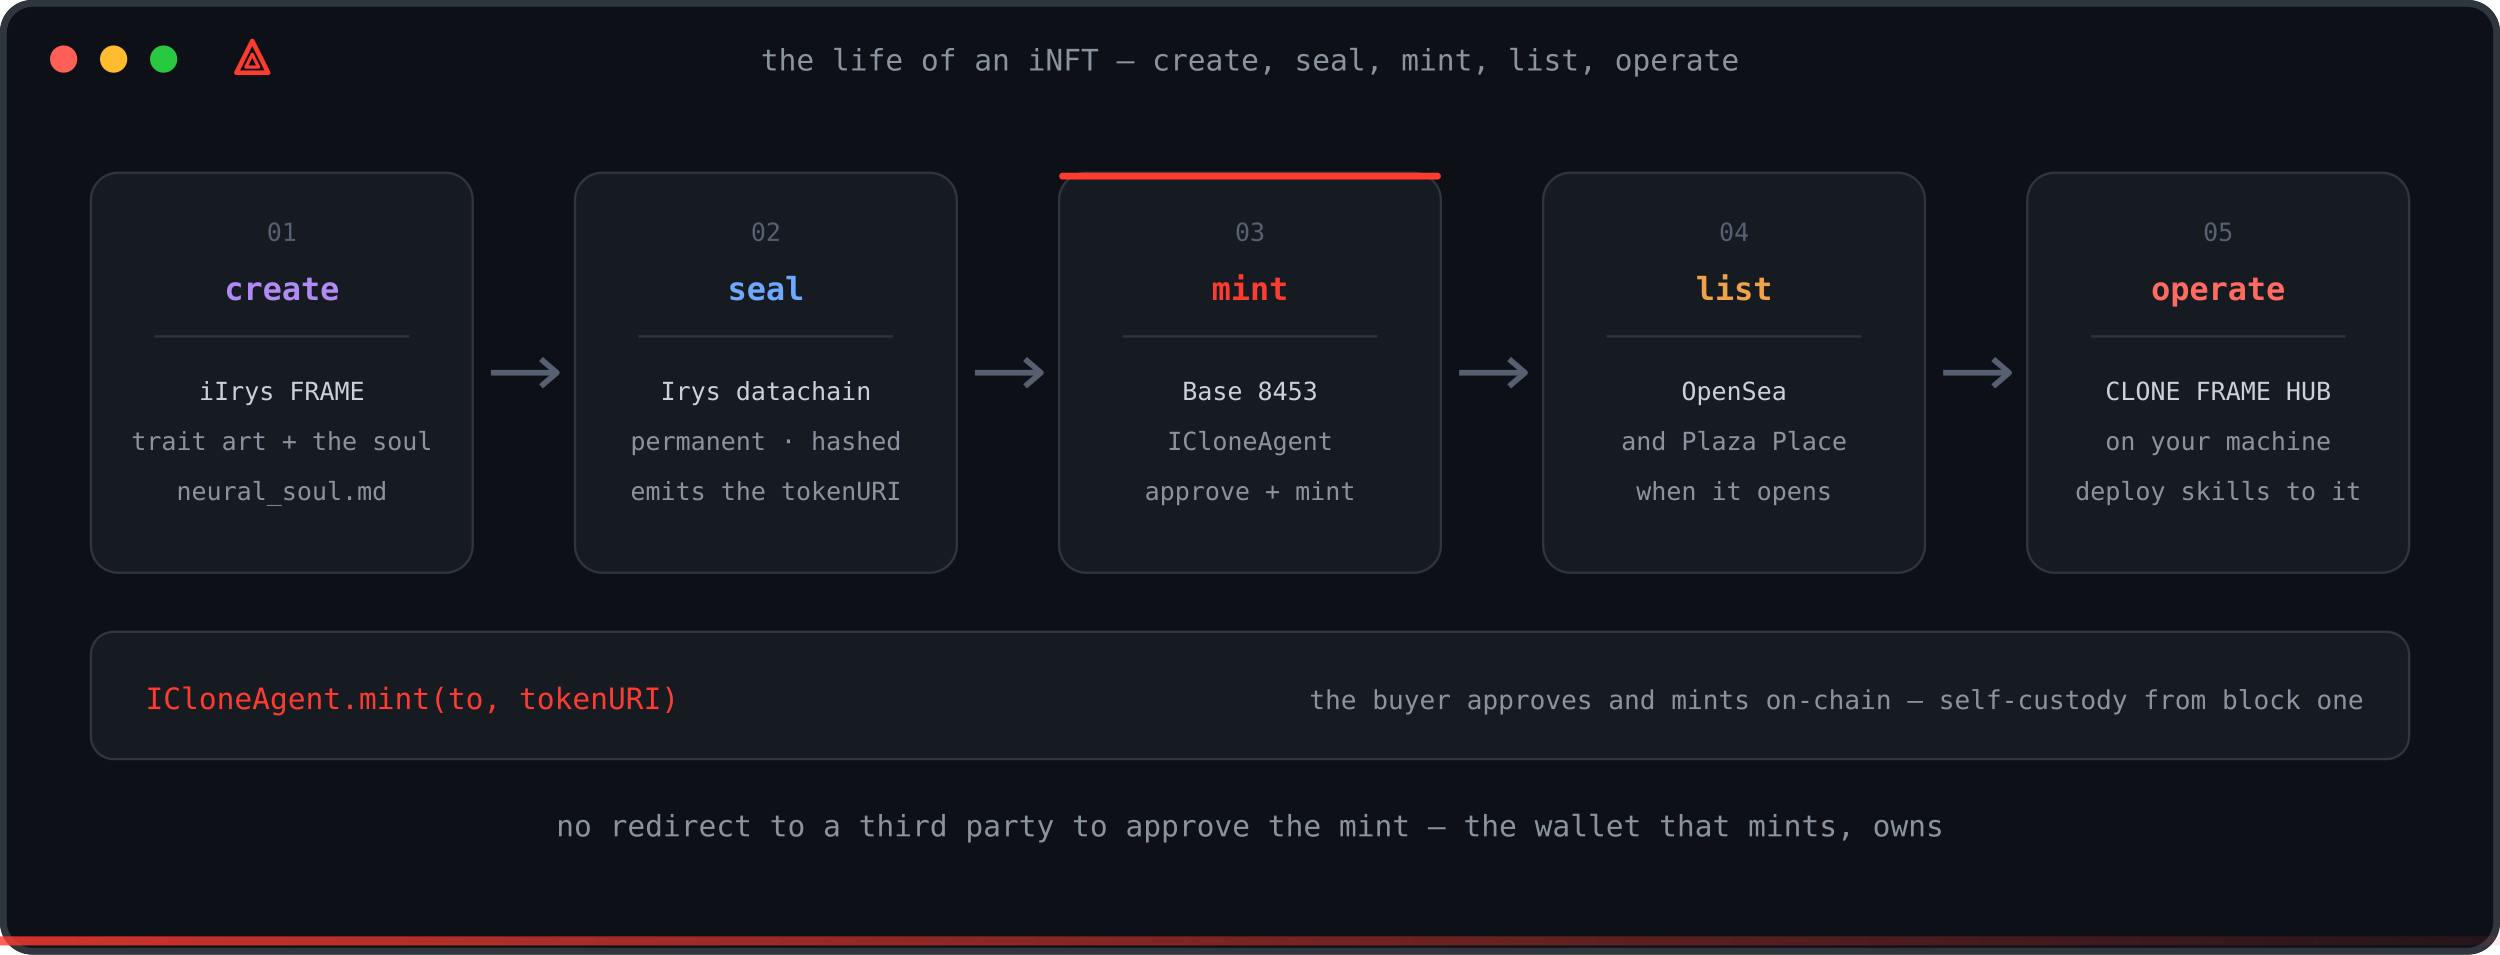
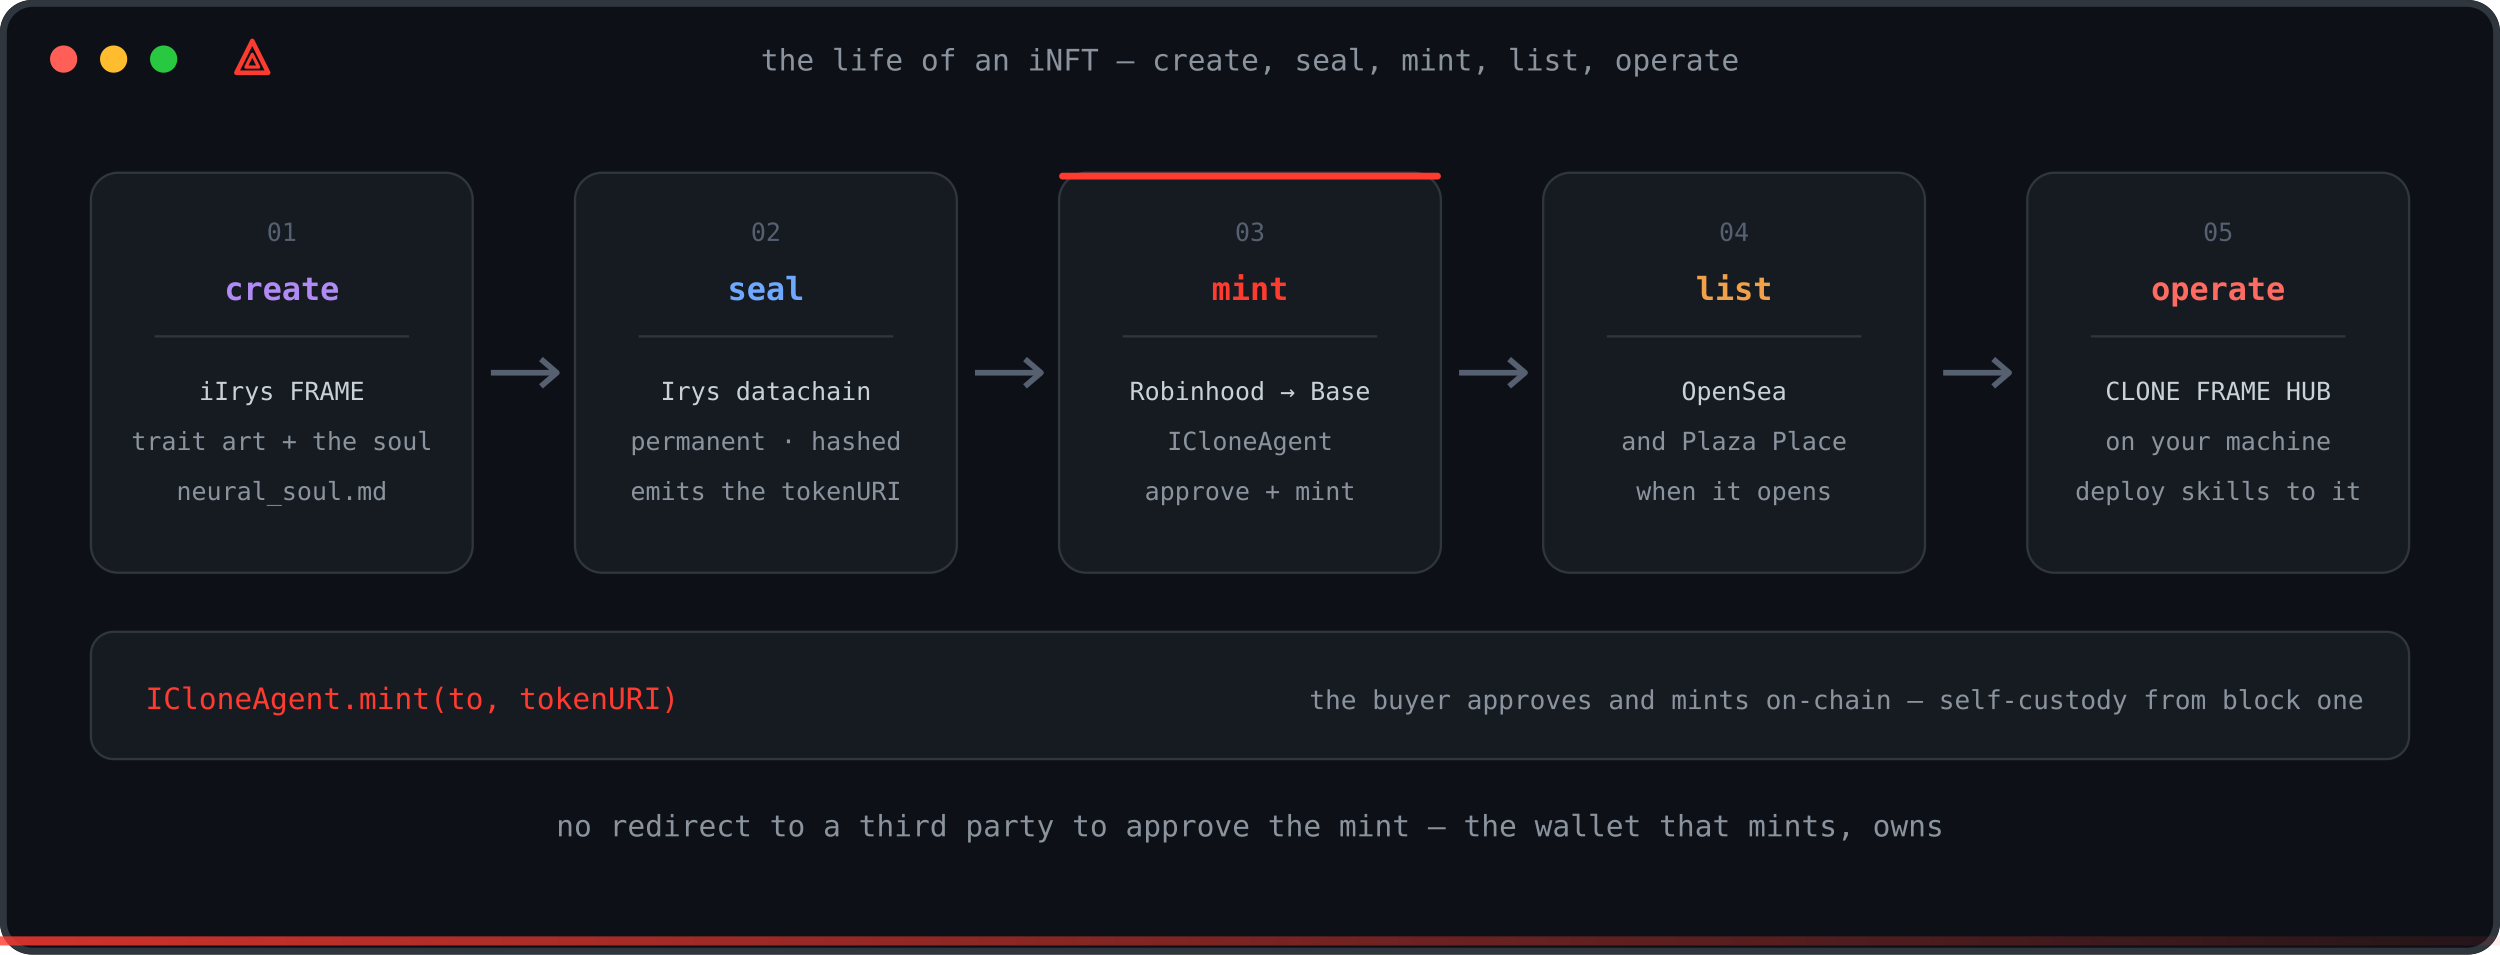
<svg xmlns="http://www.w3.org/2000/svg" viewBox="0 0 1100 420" font-family="ui-monospace, SFMono-Regular, Menlo, Consolas, monospace" font-size="14" role="img" aria-label="iNFT lifecycle: create, seal, mint, list, operate">
  <defs>
    <linearGradient id="accentline" x1="0" y1="0" x2="1" y2="0">
      <stop offset="0" stop-color="#ff3b30" stop-opacity="0.9" />
      <stop offset="1" stop-color="#ff3b30" stop-opacity="0.1" />
    </linearGradient>
  </defs>
  <rect width="1100" height="420" rx="14" fill="#0d1117" />
  <rect x="1.5" y="1.5" width="1097" height="417" rx="13" fill="none" stroke="#30363d" stroke-width="3" />
  <rect x="0" y="412" width="1100" height="4" fill="url(#accentline)" opacity="0.9" />
  <circle cx="28" cy="26" r="6" fill="#ff5f57" />
  <circle cx="50" cy="26" r="6" fill="#febc2e" />
  <circle cx="72" cy="26" r="6" fill="#28c840" />
  <g fill="none" stroke="#ff3b30" stroke-linejoin="round">
    <path d="M104 32 111 18 118 32 Z" stroke-width="2" />
    <path d="M108.2 29.5 111 23.9 113.8 29.5 Z" stroke-width="1.4" />
  </g>
  <text x="550" y="31" text-anchor="middle" font-size="13" fill="#8b949e">the life of an iNFT — create, seal, mint, list, operate</text>
  <rect x="40" y="76" width="168" height="176" rx="12" fill="#161b22" stroke="#30363d" />
  <text x="124" y="106" text-anchor="middle" font-size="11" fill="#566070">01</text>
  <text x="124" y="132" text-anchor="middle" font-size="14" font-weight="700" fill="#b18bf5">create</text>
  <line x1="68" y1="148" x2="180" y2="148" stroke="#30363d" />
  <text x="124" y="176" text-anchor="middle" font-size="11" fill="#c9d1d9">iIrys FRAME</text>
  <text x="124" y="198" text-anchor="middle" font-size="11" fill="#8b949e">trait art + the soul</text>
  <text x="124" y="220" text-anchor="middle" font-size="11" fill="#8b949e">neural_soul.md</text>
  <path d="M216 164 L245 164" stroke="#566070" stroke-width="2.5" />
  <path d="M238 158 245 164 238 170" fill="none" stroke="#566070" stroke-width="2.5" stroke-linejoin="round" />
  <rect x="253" y="76" width="168" height="176" rx="12" fill="#161b22" stroke="#30363d" />
  <text x="337" y="106" text-anchor="middle" font-size="11" fill="#566070">02</text>
  <text x="337" y="132" text-anchor="middle" font-size="14" font-weight="700" fill="#6ea8ff">seal</text>
  <line x1="281" y1="148" x2="393" y2="148" stroke="#30363d" />
  <text x="337" y="176" text-anchor="middle" font-size="11" fill="#c9d1d9">Irys datachain</text>
  <text x="337" y="198" text-anchor="middle" font-size="11" fill="#8b949e">permanent · hashed</text>
  <text x="337" y="220" text-anchor="middle" font-size="11" fill="#8b949e">emits the tokenURI</text>
  <path d="M429 164 L458 164" stroke="#566070" stroke-width="2.5" />
  <path d="M451 158 458 164 451 170" fill="none" stroke="#566070" stroke-width="2.5" stroke-linejoin="round" />
  <rect x="466" y="76" width="168" height="176" rx="12" fill="#161b22" stroke="#30363d" />
  <rect x="466" y="76" width="168" height="3" rx="1.5" fill="#ff3b30" />
  <text x="550" y="106" text-anchor="middle" font-size="11" fill="#566070">03</text>
  <text x="550" y="132" text-anchor="middle" font-size="14" font-weight="700" fill="#ff3b30">mint</text>
  <line x1="494" y1="148" x2="606" y2="148" stroke="#30363d" />
-   <text x="550" y="176" text-anchor="middle" font-size="11" fill="#c9d1d9">Base 8453</text>
+   <text x="550" y="176" text-anchor="middle" font-size="11" fill="#c9d1d9">Robinhood → Base</text>
  <text x="550" y="198" text-anchor="middle" font-size="11" fill="#8b949e">ICloneAgent</text>
  <text x="550" y="220" text-anchor="middle" font-size="11" fill="#8b949e">approve + mint</text>
  <path d="M642 164 L671 164" stroke="#566070" stroke-width="2.5" />
  <path d="M664 158 671 164 664 170" fill="none" stroke="#566070" stroke-width="2.5" stroke-linejoin="round" />
  <rect x="679" y="76" width="168" height="176" rx="12" fill="#161b22" stroke="#30363d" />
  <text x="763" y="106" text-anchor="middle" font-size="11" fill="#566070">04</text>
  <text x="763" y="132" text-anchor="middle" font-size="14" font-weight="700" fill="#f0a14a">list</text>
  <line x1="707" y1="148" x2="819" y2="148" stroke="#30363d" />
  <text x="763" y="176" text-anchor="middle" font-size="11" fill="#c9d1d9">OpenSea</text>
  <text x="763" y="198" text-anchor="middle" font-size="11" fill="#8b949e">and Plaza Place</text>
  <text x="763" y="220" text-anchor="middle" font-size="11" fill="#8b949e">when it opens</text>
  <path d="M855 164 L884 164" stroke="#566070" stroke-width="2.5" />
  <path d="M877 158 884 164 877 170" fill="none" stroke="#566070" stroke-width="2.5" stroke-linejoin="round" />
  <rect x="892" y="76" width="168" height="176" rx="12" fill="#161b22" stroke="#30363d" />
  <text x="976" y="106" text-anchor="middle" font-size="11" fill="#566070">05</text>
  <text x="976" y="132" text-anchor="middle" font-size="14" font-weight="700" fill="#ff6b61">operate</text>
  <line x1="920" y1="148" x2="1032" y2="148" stroke="#30363d" />
  <text x="976" y="176" text-anchor="middle" font-size="11" fill="#c9d1d9">CLONE FRAME HUB</text>
  <text x="976" y="198" text-anchor="middle" font-size="11" fill="#8b949e">on your machine</text>
  <text x="976" y="220" text-anchor="middle" font-size="11" fill="#8b949e">deploy skills to it</text>
  <rect x="40" y="278" width="1020" height="56" rx="10" fill="#161b22" stroke="#30363d" />
  <text x="64" y="312" font-size="13" fill="#ff3b30">ICloneAgent.mint(to, tokenURI)</text>
  <text x="1040" y="312" text-anchor="end" font-size="11.5" fill="#8b949e">the buyer approves and mints on-chain — self-custody from block one</text>
  <text x="550" y="368" text-anchor="middle" font-size="13" fill="#8b949e">no redirect to a third party to approve the mint — the wallet that mints, owns</text>
</svg>
